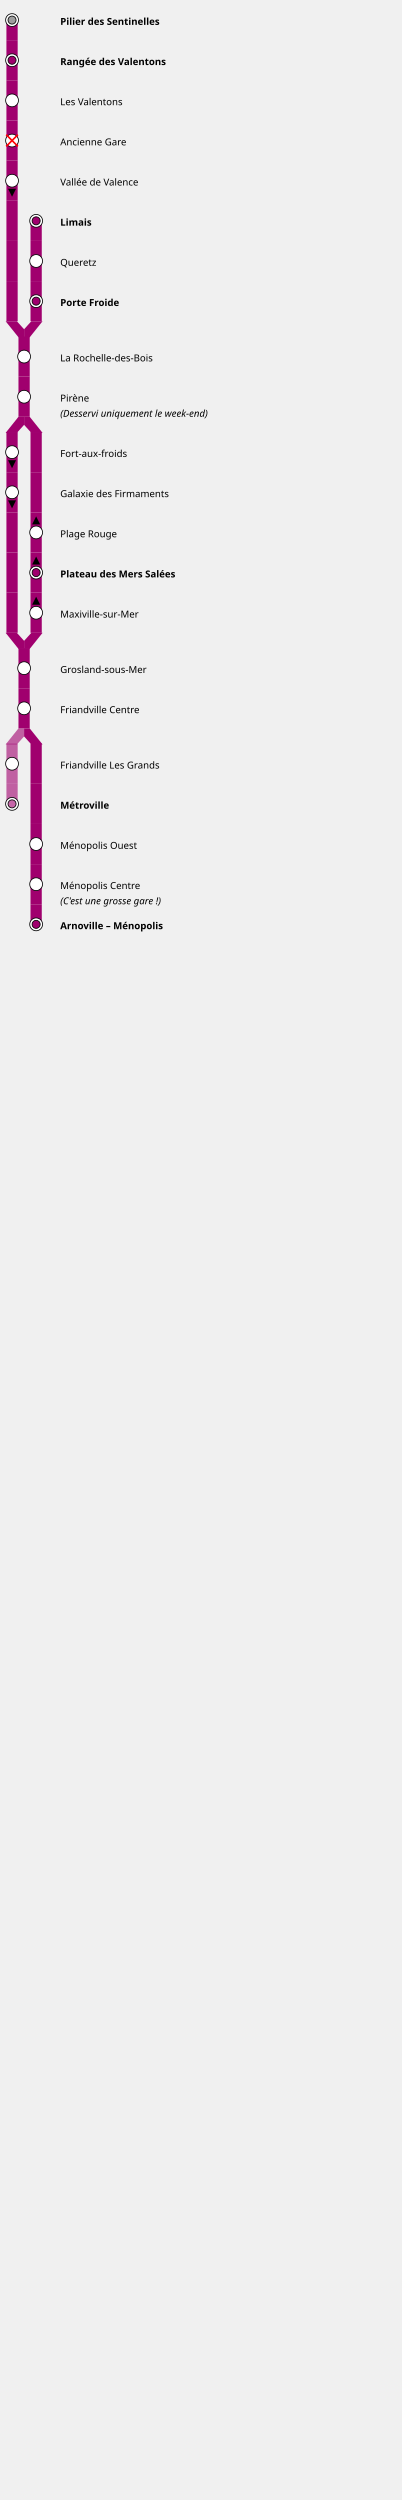
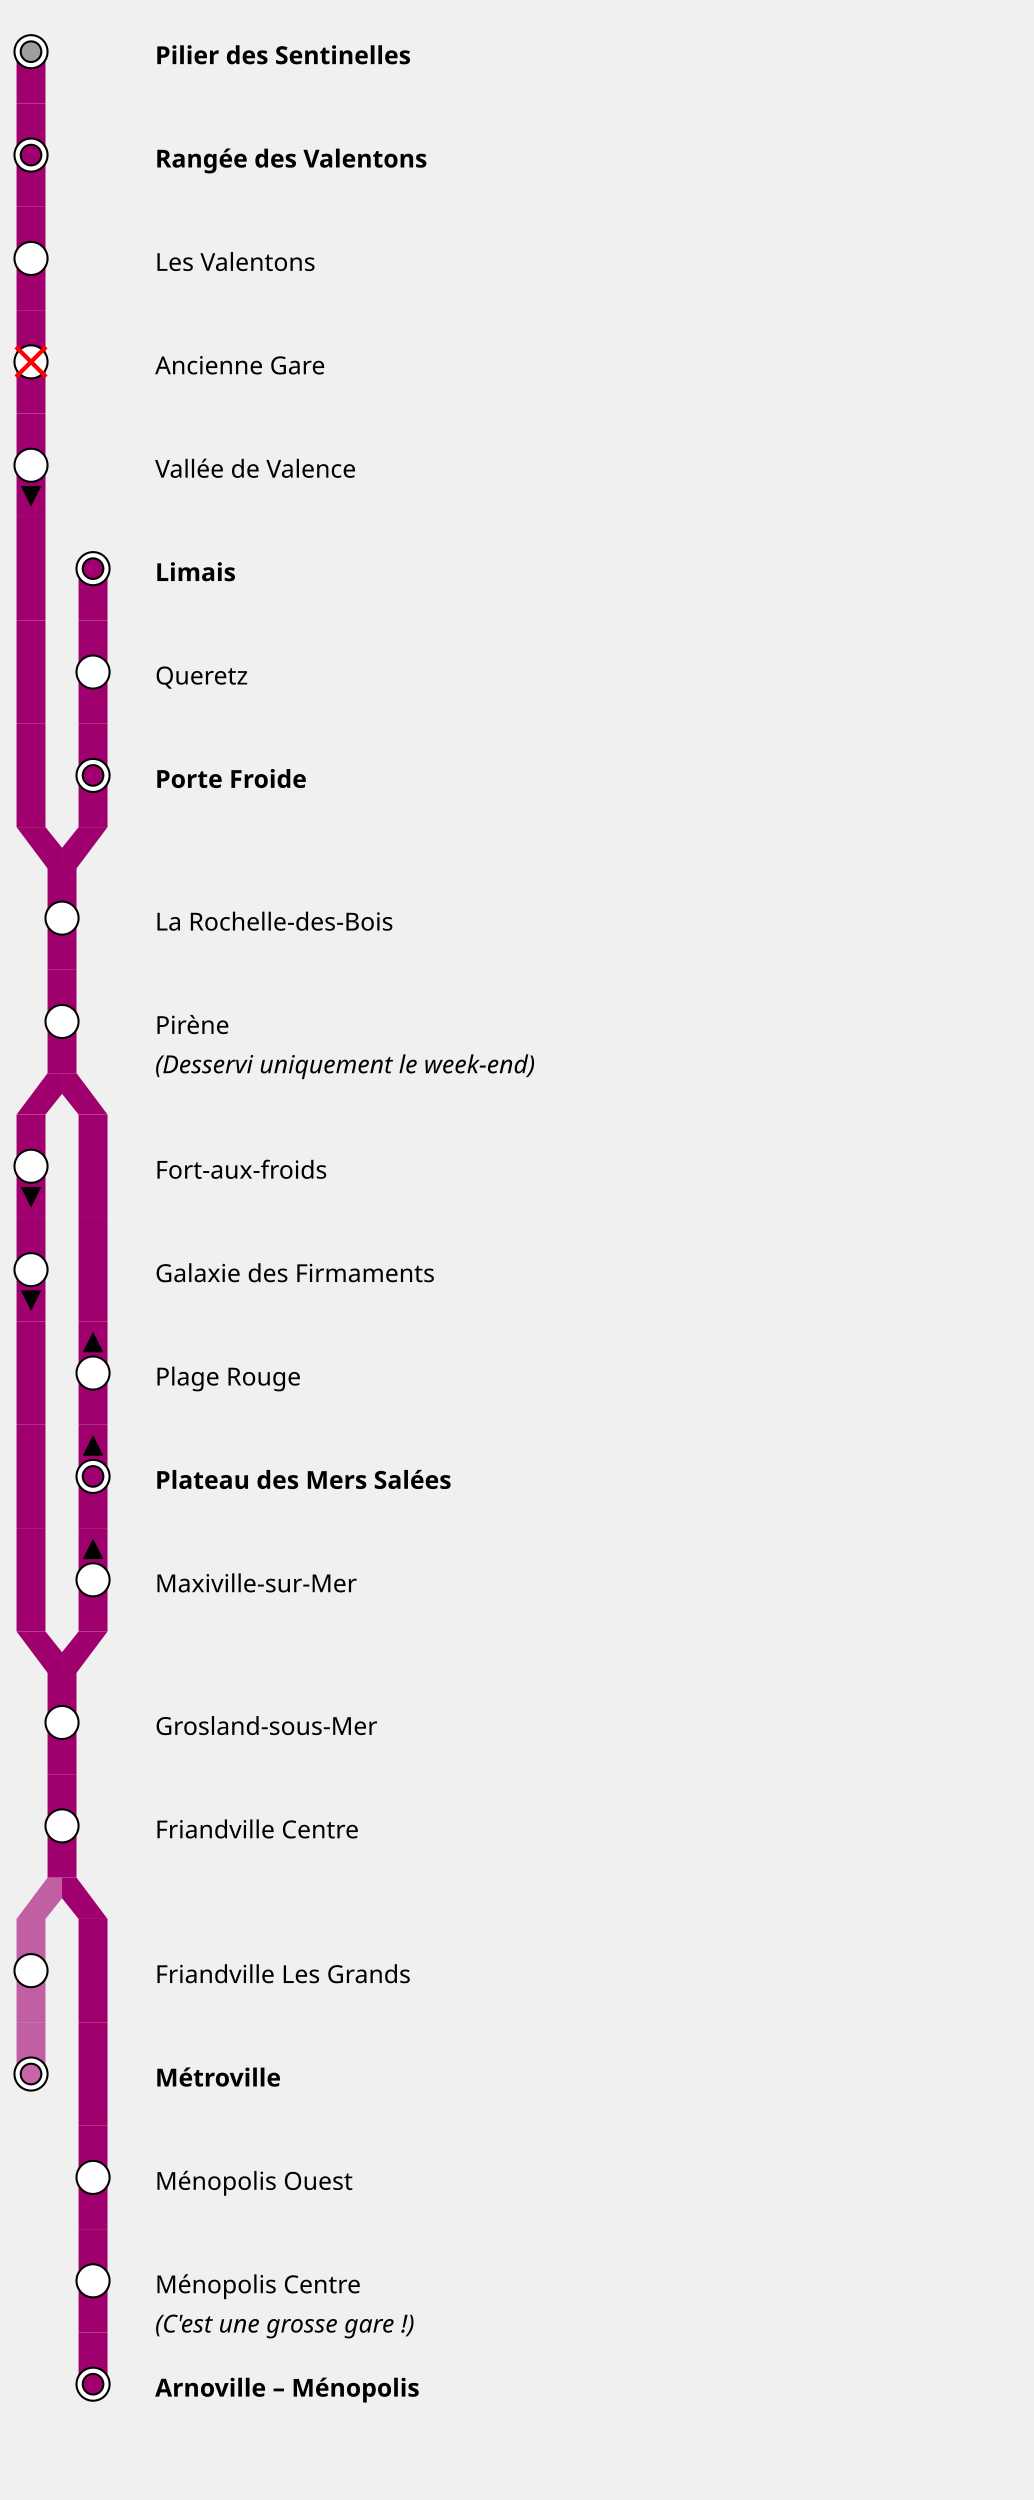
- <svg xmlns="http://www.w3.org/2000/svg" width="500" height="3113">
+ <svg xmlns="http://www.w3.org/2000/svg" width="500" height="1209px">
  <style>
text{
	font-family: sans-serif;
}
</style>
  <rect width="14" height="25" x="8" y="25" fill="#A0006E" fill-opacity="1.0" />
  <circle cx="15" cy="25" r="8" fill="white" stroke-width="1" stroke="black" />
  <circle cx="15" cy="25" r="5" fill="#9e9e9e" fill-opacity="1.0" stroke-width="1" stroke="black" />
  <a href="https://idfmwiki.miraheze.org/wiki/Accueil" target="_self">
    <text x="75" y="31" style="cursor:pointer;font-weight:800;">Pilier des Sentinelles</text>
  </a>
  <rect width="14" height="50" x="8" y="50" fill="#A0006E" fill-opacity="1.0" />
  <circle cx="15" cy="75" r="8" fill="white" stroke-width="1" stroke="black" />
  <circle cx="15" cy="75" r="5" fill="#A0006E" fill-opacity="1.0" stroke-width="1" stroke="black" />
  <a href="https://idfmwiki.miraheze.org/wiki/Accueil" target="_self">
    <text x="75" y="81" style="cursor:pointer;font-weight:800;">Rangée des Valentons</text>
  </a>
  <rect width="14" height="50" x="8" y="100" fill="#A0006E" fill-opacity="1.0" />
  <circle cx="15" cy="125" r="8" fill="white" stroke-width="1" stroke="black" />
  <a href="https://idfmwiki.miraheze.org/wiki/Accueil" target="_self">
    <text x="75" y="131" style="cursor:pointer;">Les Valentons</text>
  </a>
  <rect width="14" height="50" x="8" y="150" fill="#A0006E" fill-opacity="1.0" />
  <circle cx="15" cy="175" r="8" fill="white" stroke-width="1" stroke="black" />
-   <path d="M7 181.545L8.455 183 15 176.455 21.545 183 23 181.545 16.455 175 23 168.455 21.545 167 15 173.545 8.455 167 7 168.455 13.545 175z" fill="red" fill-rule="evenodd" stroke-width="4" />
+   <path d="M7 181.545L8.455 183 15 176.455 21.545 183 23 181.545 16.455 175 23 168.455 21.545 167 15 173.545 8.455 167 7 168.455 13.545 175z" fill="red" fill-rule="evenodd" />
  <a href="https://idfmwiki.miraheze.org/wiki/Accueil" target="_self">
    <text x="75" y="181" style="cursor:pointer;">Ancienne Gare</text>
  </a>
  <rect width="14" height="50" x="8" y="200" fill="#A0006E" fill-opacity="1.0" />
  <polygon points="10,235 20,235 15,245" fill="black" />
  <circle cx="15" cy="225" r="8" fill="white" stroke-width="1" stroke="black" />
  <a href="https://idfmwiki.miraheze.org/wiki/Accueil" target="_self">
    <text x="75" y="231" style="cursor:pointer;">Vallée de Valence</text>
  </a>
  <rect width="14" height="50" x="8" y="250" fill="#A0006E" fill-opacity="1.0" />
  <rect width="14" height="50" x="8" y="300" fill="#A0006E" fill-opacity="1.0" />
  <rect width="14" height="50" x="8" y="350" fill="#A0006E" fill-opacity="1.0" />
  <rect width="14" height="25" x="38" y="275" fill="#A0006E" fill-opacity="1.0" />
  <circle cx="45" cy="275" r="8" fill="white" stroke-width="1" stroke="black" />
  <circle cx="45" cy="275" r="5" fill="#A0006E" fill-opacity="1.0" stroke-width="1" stroke="black" />
  <a href="https://idfmwiki.miraheze.org/wiki/Accueil" target="_self">
    <text x="75" y="281" style="cursor:pointer;font-weight:800;">Limais</text>
  </a>
  <rect width="14" height="50" x="38" y="300" fill="#A0006E" fill-opacity="1.0" />
  <circle cx="45" cy="325" r="8" fill="white" stroke-width="1" stroke="black" />
  <a href="https://idfmwiki.miraheze.org/wiki/Accueil" target="_self">
    <text x="75" y="331" style="cursor:pointer;">Queretz</text>
  </a>
  <rect width="14" height="50" x="38" y="350" fill="#A0006E" fill-opacity="1.0" />
  <circle cx="45" cy="375" r="8" fill="white" stroke-width="1" stroke="black" />
  <circle cx="45" cy="375" r="5" fill="#A0006E" fill-opacity="1.0" stroke-width="1" stroke="black" />
  <a href="https://idfmwiki.miraheze.org/wiki/Accueil" target="_self">
    <text x="75" y="381" style="cursor:pointer;font-weight:800;">Porte Froide</text>
  </a>
-   <polygon points="7,400 21,400 30,410 30,420 23,420" fill="#A0006E" fill-opacity="1.0" />
-   <polygon points="39,400 53,400 37,420 30,420 30,410" fill="#A0006E" fill-opacity="1.0" />
+   <polygon points="8,400 22,400 30,410 30,420 23,420" fill="#A0006E" fill-opacity="1.0" />
+   <polygon points="38,400 52,400 37,420 30,420 30,410" fill="#A0006E" fill-opacity="1.0" />
  <rect width="14" height="50" x="23" y="419" fill="#A0006E" fill-opacity="1.0" />
  <circle cx="30" cy="444" r="8" fill="white" stroke-width="1" stroke="black" />
  <a href="https://idfmwiki.miraheze.org/wiki/Accueil" target="_self">
    <text x="75" y="450" style="cursor:pointer;">La Rochelle-des-Bois</text>
  </a>
  <rect width="14" height="50" x="23" y="469" fill="#A0006E" fill-opacity="1.0" />
  <circle cx="30" cy="494" r="8" fill="white" stroke-width="1" stroke="black" />
  <a href="https://idfmwiki.miraheze.org/wiki/Accueil" target="_self">
    <text x="75" y="500" style="cursor:pointer;">Pirène</text>
    <text x="75" y="519" style="cursor:pointer;;font-style:italic;font-size:12px;">(Desservi uniquement le week-end)</text>
  </a>
-   <polygon points="7,539 21,539 30,529 30,519 23,519" fill="#A0006E" fill-opacity="1.0" />
-   <polygon points="39,539 53,539 37,519 30,519 30,529" fill="#A0006E" fill-opacity="1.0" />
-   <rect width="14" height="50" x="8" y="538" fill="#A0006E" fill-opacity="1.0" />
-   <polygon points="10,573 20,573 15,583" fill="black" />
-   <circle cx="15" cy="563" r="8" fill="white" stroke-width="1" stroke="black" />
+   <polygon points="8,539 22,539 30,529 30,519 23,519" fill="#A0006E" fill-opacity="1.0" />
+   <polygon points="38,539 52,539 37,519 30,519 30,529" fill="#A0006E" fill-opacity="1.0" />
+   <rect width="14" height="50" x="8" y="539" fill="#A0006E" fill-opacity="1.0" />
+   <polygon points="10,574 20,574 15,584" fill="black" />
+   <circle cx="15" cy="564" r="8" fill="white" stroke-width="1" stroke="black" />
  <a href="https://idfmwiki.miraheze.org/wiki/Accueil" target="_self">
-     <text x="75" y="569" style="cursor:pointer;">Fort-aux-froids</text>
+     <text x="75" y="570" style="cursor:pointer;">Fort-aux-froids</text>
  </a>
-   <rect width="14" height="50" x="8" y="588" fill="#A0006E" fill-opacity="1.0" />
-   <polygon points="10,623 20,623 15,633" fill="black" />
-   <circle cx="15" cy="613" r="8" fill="white" stroke-width="1" stroke="black" />
+   <rect width="14" height="50" x="8" y="589" fill="#A0006E" fill-opacity="1.0" />
+   <polygon points="10,624 20,624 15,634" fill="black" />
+   <circle cx="15" cy="614" r="8" fill="white" stroke-width="1" stroke="black" />
  <a href="https://idfmwiki.miraheze.org/wiki/Accueil" target="_self">
-     <text x="75" y="619" style="cursor:pointer;">Galaxie des Firmaments</text>
+     <text x="75" y="620" style="cursor:pointer;">Galaxie des Firmaments</text>
  </a>
-   <rect width="14" height="50" x="8" y="638" fill="#A0006E" fill-opacity="1.0" />
-   <rect width="14" height="50" x="8" y="688" fill="#A0006E" fill-opacity="1.0" />
-   <rect width="14" height="50" x="8" y="738" fill="#A0006E" fill-opacity="1.0" />
-   <rect width="14" height="50" x="38" y="538" fill="#A0006E" fill-opacity="1.0" />
-   <rect width="14" height="50" x="38" y="588" fill="#A0006E" fill-opacity="1.0" />
-   <rect width="14" height="50" x="38" y="638" fill="#A0006E" fill-opacity="1.0" />
-   <polygon points="40,653 50,653 45,643" fill="black" />
-   <circle cx="45" cy="663" r="8" fill="white" stroke-width="1" stroke="black" />
+   <rect width="14" height="50" x="8" y="639" fill="#A0006E" fill-opacity="1.0" />
+   <rect width="14" height="50" x="8" y="689" fill="#A0006E" fill-opacity="1.0" />
+   <rect width="14" height="50" x="8" y="739" fill="#A0006E" fill-opacity="1.0" />
+   <rect width="14" height="50" x="38" y="539" fill="#A0006E" fill-opacity="1.0" />
+   <rect width="14" height="50" x="38" y="589" fill="#A0006E" fill-opacity="1.0" />
+   <rect width="14" height="50" x="38" y="639" fill="#A0006E" fill-opacity="1.0" />
+   <polygon points="40,654 50,654 45,644" fill="black" />
+   <circle cx="45" cy="664" r="8" fill="white" stroke-width="1" stroke="black" />
  <a href="https://idfmwiki.miraheze.org/wiki/Accueil" target="_self">
-     <text x="75" y="669" style="cursor:pointer;">Plage Rouge</text>
+     <text x="75" y="670" style="cursor:pointer;">Plage Rouge</text>
  </a>
-   <rect width="14" height="50" x="38" y="688" fill="#A0006E" fill-opacity="1.0" />
-   <polygon points="40,703 50,703 45,693" fill="black" />
-   <circle cx="45" cy="713" r="8" fill="white" stroke-width="1" stroke="black" />
-   <circle cx="45" cy="713" r="5" fill="#A0006E" fill-opacity="1.0" stroke-width="1" stroke="black" />
+   <rect width="14" height="50" x="38" y="689" fill="#A0006E" fill-opacity="1.0" />
+   <polygon points="40,704 50,704 45,694" fill="black" />
+   <circle cx="45" cy="714" r="8" fill="white" stroke-width="1" stroke="black" />
+   <circle cx="45" cy="714" r="5" fill="#A0006E" fill-opacity="1.0" stroke-width="1" stroke="black" />
  <a href="https://idfmwiki.miraheze.org/wiki/Accueil" target="_self">
-     <text x="75" y="719" style="cursor:pointer;font-weight:800;">Plateau des Mers Salées</text>
+     <text x="75" y="720" style="cursor:pointer;font-weight:800;">Plateau des Mers Salées</text>
  </a>
-   <rect width="14" height="50" x="38" y="738" fill="#A0006E" fill-opacity="1.0" />
-   <polygon points="40,753 50,753 45,743" fill="black" />
-   <circle cx="45" cy="763" r="8" fill="white" stroke-width="1" stroke="black" />
+   <rect width="14" height="50" x="38" y="739" fill="#A0006E" fill-opacity="1.0" />
+   <polygon points="40,754 50,754 45,744" fill="black" />
+   <circle cx="45" cy="764" r="8" fill="white" stroke-width="1" stroke="black" />
  <a href="https://idfmwiki.miraheze.org/wiki/Accueil" target="_self">
-     <text x="75" y="769" style="cursor:pointer;">Maxiville-sur-Mer</text>
+     <text x="75" y="770" style="cursor:pointer;">Maxiville-sur-Mer</text>
  </a>
-   <polygon points="7,788 21,788 30,798 30,808 23,808" fill="#A0006E" fill-opacity="1.0" />
-   <polygon points="39,788 53,788 37,808 30,808 30,798" fill="#A0006E" fill-opacity="1.0" />
-   <rect width="14" height="50" x="23" y="807" fill="#A0006E" fill-opacity="1.0" />
-   <circle cx="30" cy="832" r="8" fill="white" stroke-width="1" stroke="black" />
+   <polygon points="8,789 22,789 30,799 30,809 23,809" fill="#A0006E" fill-opacity="1.0" />
+   <polygon points="38,789 52,789 37,809 30,809 30,799" fill="#A0006E" fill-opacity="1.0" />
+   <rect width="14" height="50" x="23" y="808" fill="#A0006E" fill-opacity="1.0" />
+   <circle cx="30" cy="833" r="8" fill="white" stroke-width="1" stroke="black" />
  <a href="https://idfmwiki.miraheze.org/wiki/Accueil" target="_self">
-     <text x="75" y="838" style="cursor:pointer;">Grosland-sous-Mer</text>
+     <text x="75" y="839" style="cursor:pointer;">Grosland-sous-Mer</text>
  </a>
-   <rect width="14" height="50" x="23" y="857" fill="#A0006E" fill-opacity="1.0" />
-   <circle cx="30" cy="882" r="8" fill="white" stroke-width="1" stroke="black" />
+   <rect width="14" height="50" x="23" y="858" fill="#A0006E" fill-opacity="1.0" />
+   <circle cx="30" cy="883" r="8" fill="white" stroke-width="1" stroke="black" />
  <a href="https://idfmwiki.miraheze.org/wiki/Accueil" target="_self">
-     <text x="75" y="888" style="cursor:pointer;">Friandville Centre</text>
+     <text x="75" y="889" style="cursor:pointer;">Friandville Centre</text>
  </a>
-   <polygon points="7,927 21,927 30,917 30,907 23,907" fill="#A0006E" fill-opacity="0.6" />
-   <polygon points="39,927 53,927 37,907 30,907 30,917" fill="#A0006E" fill-opacity="1.0" />
-   <rect width="14" height="50" x="8" y="926" fill="#A0006E" fill-opacity="0.6" />
-   <circle cx="15" cy="951" r="8" fill="white" stroke-width="1" stroke="black" />
+   <polygon points="8,928 22,928 30,918 30,908 23,908" fill="#A0006E" fill-opacity="0.6" />
+   <polygon points="38,928 52,928 37,908 30,908 30,918" fill="#A0006E" fill-opacity="1.0" />
+   <rect width="14" height="50" x="8" y="928" fill="#A0006E" fill-opacity="0.6" />
+   <circle cx="15" cy="953" r="8" fill="white" stroke-width="1" stroke="black" />
  <a href="https://idfmwiki.miraheze.org/wiki/Accueil" target="_self">
-     <text x="75" y="957" style="cursor:pointer;">Friandville Les Grands</text>
+     <text x="75" y="959" style="cursor:pointer;">Friandville Les Grands</text>
  </a>
-   <rect width="14" height="25" x="8" y="976" fill="#A0006E" fill-opacity="0.6" />
-   <circle cx="15" cy="1001" r="8" fill="white" stroke-width="1" stroke="black" />
-   <circle cx="15" cy="1001" r="5" fill="#A0006E" fill-opacity="0.6" stroke-width="1" stroke="black" />
+   <rect width="14" height="25" x="8" y="978" fill="#A0006E" fill-opacity="0.6" />
+   <circle cx="15" cy="1003" r="8" fill="white" stroke-width="1" stroke="black" />
+   <circle cx="15" cy="1003" r="5" fill="#A0006E" fill-opacity="0.6" stroke-width="1" stroke="black" />
  <a href="https://idfmwiki.miraheze.org/wiki/Accueil" target="_self">
-     <text x="75" y="1007" style="cursor:pointer;font-weight:800;">Métroville</text>
+     <text x="75" y="1009" style="cursor:pointer;font-weight:800;">Métroville</text>
  </a>
-   <rect width="14" height="50" x="38" y="926" fill="#A0006E" fill-opacity="1.0" />
-   <rect width="14" height="50" x="38" y="976" fill="#A0006E" fill-opacity="1.0" />
-   <rect width="14" height="50" x="38" y="1026" fill="#A0006E" fill-opacity="1.0" />
-   <circle cx="45" cy="1051" r="8" fill="white" stroke-width="1" stroke="black" />
+   <rect width="14" height="50" x="38" y="928" fill="#A0006E" fill-opacity="1.0" />
+   <rect width="14" height="50" x="38" y="978" fill="#A0006E" fill-opacity="1.0" />
+   <rect width="14" height="50" x="38" y="1028" fill="#A0006E" fill-opacity="1.0" />
+   <circle cx="45" cy="1053" r="8" fill="white" stroke-width="1" stroke="black" />
  <a href="https://idfmwiki.miraheze.org/wiki/Accueil" target="_self">
-     <text x="75" y="1057" style="cursor:pointer;">Ménopolis Ouest</text>
+     <text x="75" y="1059" style="cursor:pointer;">Ménopolis Ouest</text>
  </a>
-   <rect width="14" height="50" x="38" y="1076" fill="#A0006E" fill-opacity="1.0" />
-   <circle cx="45" cy="1101" r="8" fill="white" stroke-width="1" stroke="black" />
+   <rect width="14" height="50" x="38" y="1078" fill="#A0006E" fill-opacity="1.0" />
+   <circle cx="45" cy="1103" r="8" fill="white" stroke-width="1" stroke="black" />
  <a href="https://idfmwiki.miraheze.org/wiki/Accueil" target="_self">
-     <text x="75" y="1107" style="cursor:pointer;">Ménopolis Centre</text>
-     <text x="75" y="1126" style="cursor:pointer;;font-style:italic;font-size:12px;">(C'est une grosse gare !)</text>
+     <text x="75" y="1109" style="cursor:pointer;">Ménopolis Centre</text>
+     <text x="75" y="1128" style="cursor:pointer;;font-style:italic;font-size:12px;">(C'est une grosse gare !)</text>
  </a>
-   <rect width="14" height="25" x="38" y="1126" fill="#A0006E" fill-opacity="1.0" />
-   <circle cx="45" cy="1151" r="8" fill="white" stroke-width="1" stroke="black" />
-   <circle cx="45" cy="1151" r="5" fill="#A0006E" fill-opacity="1.0" stroke-width="1" stroke="black" />
+   <rect width="14" height="25" x="38" y="1128" fill="#A0006E" fill-opacity="1.0" />
+   <circle cx="45" cy="1153" r="8" fill="white" stroke-width="1" stroke="black" />
+   <circle cx="45" cy="1153" r="5" fill="#A0006E" fill-opacity="1.0" stroke-width="1" stroke="black" />
  <a href="https://idfmwiki.miraheze.org/wiki/Accueil" target="_self">
-     <text x="75" y="1157" style="cursor:pointer;font-weight:800;">Arnoville – Ménopolis</text>
+     <text x="75" y="1159" style="cursor:pointer;font-weight:800;">Arnoville – Ménopolis</text>
  </a>
</svg>
